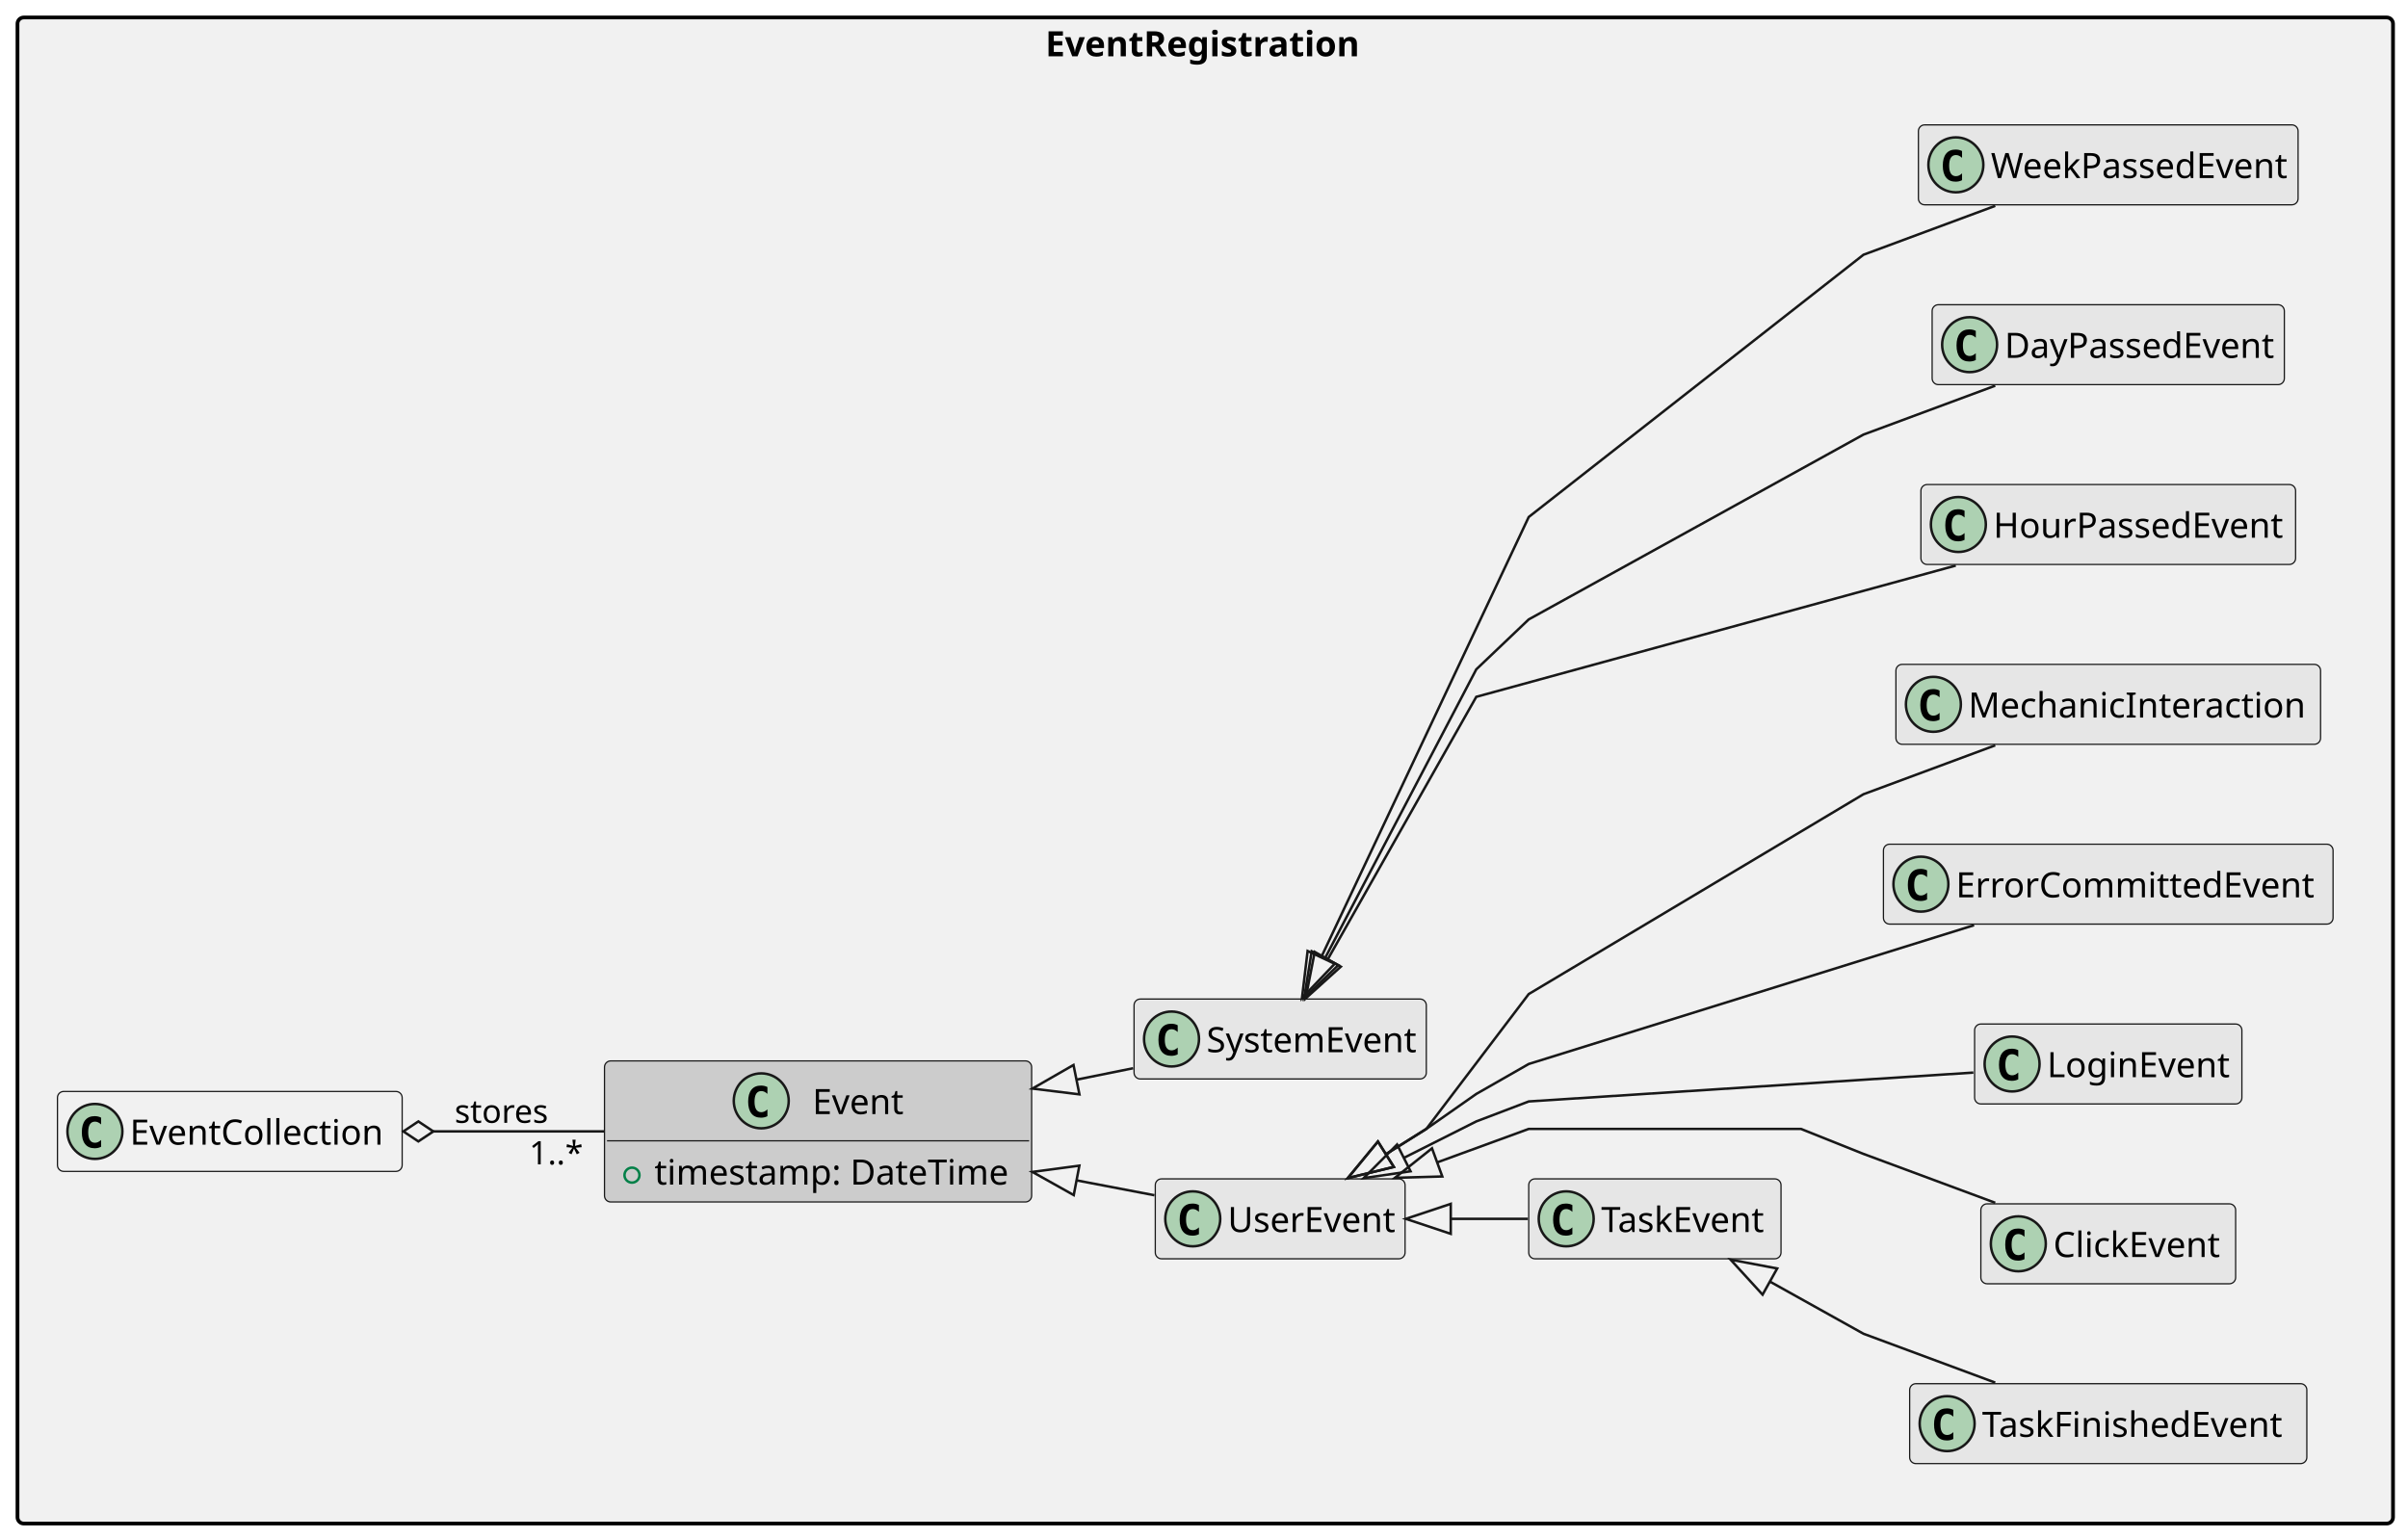
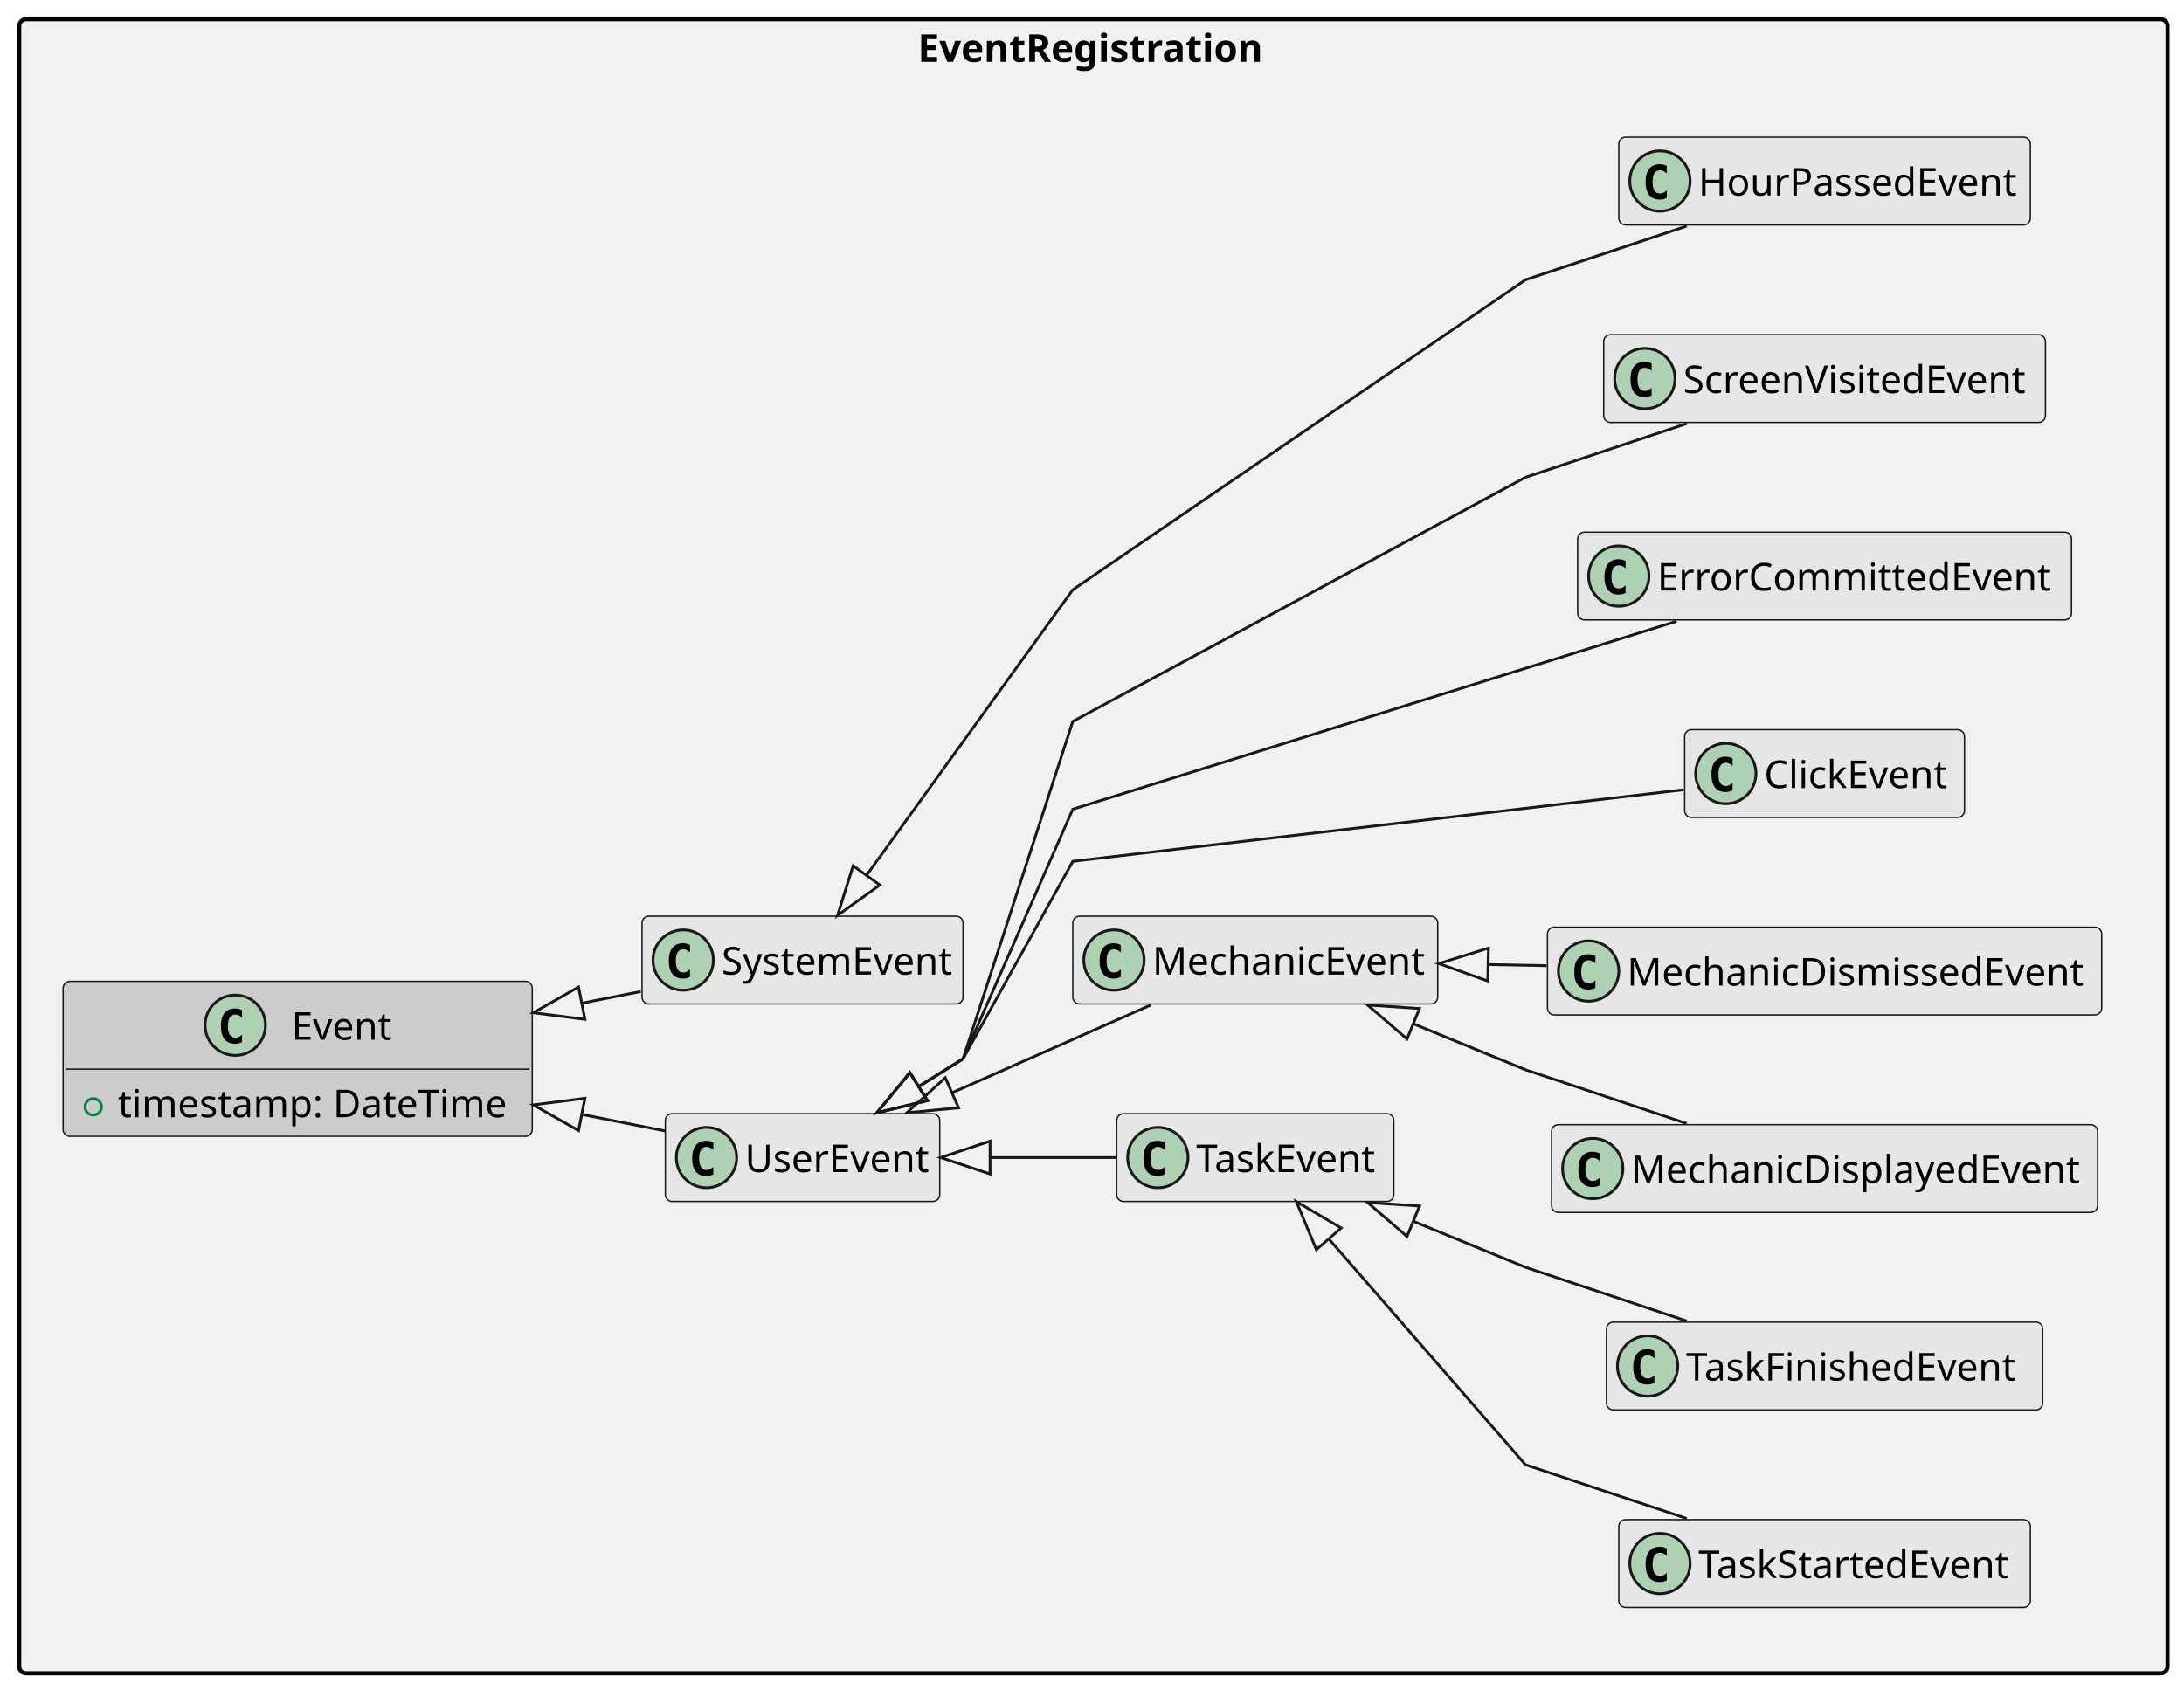
- <svg xmlns="http://www.w3.org/2000/svg" contentStyleType="text/css" height="616px" preserveAspectRatio="none" style="width:964px;height:616px;background:#FFFFFF;" version="1.1" viewBox="0 0 964 616" width="964px" zoomAndPan="magnify">
+ <svg xmlns="http://www.w3.org/2000/svg" contentStyleType="text/css" height="616px" preserveAspectRatio="none" style="width:796px;height:616px;background:#FFFFFF;" version="1.1" viewBox="0 0 796 616" width="796px" zoomAndPan="magnify">
  <defs />
  <g>
    <g id="cluster_EventRegistration">
-       <rect fill="#F1F1F1" height="603" rx="2.5" ry="2.5" style="stroke:#000000;stroke-width:1.5;" width="951" x="7" y="7" />
-       <text fill="#000000" font-family="sans-serif" font-size="14" font-weight="bold" lengthAdjust="spacing" textLength="128" x="418.5" y="22.535">EventRegistration</text>
+       <rect fill="#F1F1F1" height="603" rx="2.5" ry="2.5" style="stroke:#000000;stroke-width:1.5;" width="783" x="7" y="7" />
+       <text fill="#000000" font-family="sans-serif" font-size="14" font-weight="bold" lengthAdjust="spacing" textLength="128" x="334.5" y="22.535">EventRegistration</text>
    </g>
    <g id="elem_Event">
-       <rect codeLine="11" fill="#CCCCCC" height="56.488" id="Event" rx="2.5" ry="2.5" style="stroke:#181818;stroke-width:0.5;" width="171" x="242" y="424.76" />
-       <ellipse cx="304.75" cy="440.76" fill="#ADD1B2" rx="11" ry="11" style="stroke:#181818;stroke-width:1.0;" />
-       <path d="M307.223,446.903 Q306.642,447.202 306.003,447.351 Q305.364,447.501 304.658,447.501 Q302.151,447.501 300.832,445.849 Q299.512,444.197 299.512,441.076 Q299.512,437.947 300.832,436.295 Q302.151,434.643 304.658,434.643 Q305.364,434.643 306.011,434.792 Q306.659,434.942 307.223,435.24 L307.223,437.963 Q306.592,437.382 305.999,437.112 Q305.405,436.842 304.774,436.842 Q303.43,436.842 302.745,437.909 Q302.06,438.976 302.06,441.076 Q302.06,443.168 302.745,444.234 Q303.43,445.301 304.774,445.301 Q305.405,445.301 305.999,445.031 Q306.592,444.762 307.223,444.18 Z " fill="#000000" />
-       <text fill="#000000" font-family="sans-serif" font-size="14" lengthAdjust="spacing" textLength="37" x="325.25" y="446.051">Event</text>
-       <line style="stroke:#181818;stroke-width:0.5;" x1="243" x2="412" y1="456.76" y2="456.76" />
-       <ellipse cx="253" cy="470.504" fill="none" rx="3" ry="3" style="stroke:#038048;stroke-width:1.0;" />
-       <text fill="#000000" font-family="sans-serif" font-size="14" lengthAdjust="spacing" textLength="145" x="262" y="474.295">timestamp: DateTime</text>
+       <rect codeLine="16" fill="#CCCCCC" height="56.488" id="Event" rx="2.5" ry="2.5" style="stroke:#181818;stroke-width:0.5;" width="171" x="23" y="357.76" />
+       <ellipse cx="85.75" cy="373.76" fill="#ADD1B2" rx="11" ry="11" style="stroke:#181818;stroke-width:1.0;" />
+       <path d="M88.223,379.903 Q87.642,380.202 87.003,380.351 Q86.364,380.501 85.658,380.501 Q83.151,380.501 81.832,378.849 Q80.512,377.197 80.512,374.076 Q80.512,370.947 81.832,369.295 Q83.151,367.643 85.658,367.643 Q86.364,367.643 87.011,367.792 Q87.659,367.942 88.223,368.24 L88.223,370.963 Q87.592,370.382 86.999,370.112 Q86.405,369.842 85.774,369.842 Q84.43,369.842 83.745,370.909 Q83.06,371.976 83.06,374.076 Q83.06,376.168 83.745,377.234 Q84.43,378.301 85.774,378.301 Q86.405,378.301 86.999,378.031 Q87.592,377.762 88.223,377.18 Z " fill="#000000" />
+       <text fill="#000000" font-family="sans-serif" font-size="14" lengthAdjust="spacing" textLength="37" x="106.25" y="379.051">Event</text>
+       <line style="stroke:#181818;stroke-width:0.5;" x1="24" x2="193" y1="389.76" y2="389.76" />
+       <ellipse cx="34" cy="403.504" fill="none" rx="3" ry="3" style="stroke:#038048;stroke-width:1.0;" />
+       <text fill="#000000" font-family="sans-serif" font-size="14" lengthAdjust="spacing" textLength="145" x="43" y="407.295">timestamp: DateTime</text>
    </g>
    <g id="elem_UserEvent">
-       <rect codeLine="18" fill="#E6E6E6" height="32" id="UserEvent" rx="2.5" ry="2.5" style="stroke:#181818;stroke-width:0.5;" width="100" x="462.5" y="472" />
-       <ellipse cx="477.5" cy="488" fill="#ADD1B2" rx="11" ry="11" style="stroke:#181818;stroke-width:1.0;" />
-       <path d="M479.973,494.143 Q479.392,494.442 478.753,494.591 Q478.114,494.741 477.408,494.741 Q474.901,494.741 473.582,493.089 Q472.262,491.437 472.262,488.316 Q472.262,485.187 473.582,483.535 Q474.901,481.883 477.408,481.883 Q478.114,481.883 478.761,482.032 Q479.409,482.182 479.973,482.481 L479.973,485.203 Q479.342,484.622 478.749,484.352 Q478.155,484.082 477.524,484.082 Q476.18,484.082 475.495,485.149 Q474.81,486.216 474.81,488.316 Q474.81,490.408 475.495,491.474 Q476.18,492.541 477.524,492.541 Q478.155,492.541 478.749,492.271 Q479.342,492.002 479.973,491.42 Z " fill="#000000" />
-       <text fill="#000000" font-family="sans-serif" font-size="14" lengthAdjust="spacing" textLength="68" x="491.5" y="493.291">UserEvent</text>
+       <rect codeLine="21" fill="#E6E6E6" height="32" id="UserEvent" rx="2.5" ry="2.5" style="stroke:#181818;stroke-width:0.5;" width="100" x="242.5" y="406" />
+       <ellipse cx="257.5" cy="422" fill="#ADD1B2" rx="11" ry="11" style="stroke:#181818;stroke-width:1.0;" />
+       <path d="M259.973,428.143 Q259.392,428.442 258.753,428.591 Q258.114,428.741 257.408,428.741 Q254.901,428.741 253.582,427.089 Q252.262,425.437 252.262,422.316 Q252.262,419.187 253.582,417.535 Q254.901,415.883 257.408,415.883 Q258.114,415.883 258.761,416.032 Q259.409,416.182 259.973,416.481 L259.973,419.203 Q259.342,418.622 258.749,418.352 Q258.155,418.082 257.524,418.082 Q256.18,418.082 255.495,419.149 Q254.81,420.216 254.81,422.316 Q254.81,424.408 255.495,425.474 Q256.18,426.541 257.524,426.541 Q258.155,426.541 258.749,426.271 Q259.342,426.002 259.973,425.42 Z " fill="#000000" />
+       <text fill="#000000" font-family="sans-serif" font-size="14" lengthAdjust="spacing" textLength="68" x="271.5" y="427.291">UserEvent</text>
    </g>
    <g id="elem_SystemEvent">
-       <rect codeLine="19" fill="#E6E6E6" height="32" id="SystemEvent" rx="2.5" ry="2.5" style="stroke:#181818;stroke-width:0.5;" width="117" x="454" y="400" />
-       <ellipse cx="469" cy="416" fill="#ADD1B2" rx="11" ry="11" style="stroke:#181818;stroke-width:1.0;" />
-       <path d="M471.473,422.143 Q470.892,422.442 470.253,422.591 Q469.614,422.741 468.908,422.741 Q466.401,422.741 465.082,421.089 Q463.762,419.437 463.762,416.316 Q463.762,413.187 465.082,411.535 Q466.401,409.883 468.908,409.883 Q469.614,409.883 470.261,410.032 Q470.909,410.182 471.473,410.481 L471.473,413.203 Q470.842,412.622 470.249,412.352 Q469.655,412.082 469.024,412.082 Q467.68,412.082 466.995,413.149 Q466.31,414.216 466.31,416.316 Q466.31,418.408 466.995,419.474 Q467.68,420.541 469.024,420.541 Q469.655,420.541 470.249,420.271 Q470.842,420.002 471.473,419.42 Z " fill="#000000" />
-       <text fill="#000000" font-family="sans-serif" font-size="14" lengthAdjust="spacing" textLength="85" x="483" y="421.291">SystemEvent</text>
+       <rect codeLine="22" fill="#E6E6E6" height="32" id="SystemEvent" rx="2.5" ry="2.5" style="stroke:#181818;stroke-width:0.5;" width="117" x="234" y="334" />
+       <ellipse cx="249" cy="350" fill="#ADD1B2" rx="11" ry="11" style="stroke:#181818;stroke-width:1.0;" />
+       <path d="M251.473,356.143 Q250.892,356.442 250.253,356.591 Q249.614,356.741 248.908,356.741 Q246.401,356.741 245.082,355.089 Q243.762,353.437 243.762,350.316 Q243.762,347.187 245.082,345.535 Q246.401,343.883 248.908,343.883 Q249.614,343.883 250.261,344.032 Q250.909,344.182 251.473,344.481 L251.473,347.203 Q250.842,346.622 250.249,346.352 Q249.655,346.082 249.024,346.082 Q247.68,346.082 246.995,347.149 Q246.31,348.216 246.31,350.316 Q246.31,352.408 246.995,353.474 Q247.68,354.541 249.024,354.541 Q249.655,354.541 250.249,354.271 Q250.842,354.002 251.473,353.42 Z " fill="#000000" />
+       <text fill="#000000" font-family="sans-serif" font-size="14" lengthAdjust="spacing" textLength="85" x="263" y="355.291">SystemEvent</text>
    </g>
    <g id="elem_TaskEvent">
-       <rect codeLine="20" fill="#E6E6E6" height="32" id="TaskEvent" rx="2.5" ry="2.5" style="stroke:#181818;stroke-width:0.5;" width="101" x="612" y="472" />
-       <ellipse cx="627" cy="488" fill="#ADD1B2" rx="11" ry="11" style="stroke:#181818;stroke-width:1.0;" />
-       <path d="M629.473,494.143 Q628.892,494.442 628.253,494.591 Q627.614,494.741 626.908,494.741 Q624.401,494.741 623.082,493.089 Q621.762,491.437 621.762,488.316 Q621.762,485.187 623.082,483.535 Q624.401,481.883 626.908,481.883 Q627.614,481.883 628.261,482.032 Q628.909,482.182 629.473,482.481 L629.473,485.203 Q628.842,484.622 628.249,484.352 Q627.655,484.082 627.024,484.082 Q625.68,484.082 624.995,485.149 Q624.31,486.216 624.31,488.316 Q624.31,490.408 624.995,491.474 Q625.68,492.541 627.024,492.541 Q627.655,492.541 628.249,492.271 Q628.842,492.002 629.473,491.42 Z " fill="#000000" />
-       <text fill="#000000" font-family="sans-serif" font-size="14" lengthAdjust="spacing" textLength="69" x="641" y="493.291">TaskEvent</text>
+       <rect codeLine="23" fill="#E6E6E6" height="32" id="TaskEvent" rx="2.5" ry="2.5" style="stroke:#181818;stroke-width:0.5;" width="101" x="407" y="406" />
+       <ellipse cx="422" cy="422" fill="#ADD1B2" rx="11" ry="11" style="stroke:#181818;stroke-width:1.0;" />
+       <path d="M424.473,428.143 Q423.892,428.442 423.253,428.591 Q422.614,428.741 421.908,428.741 Q419.401,428.741 418.082,427.089 Q416.762,425.437 416.762,422.316 Q416.762,419.187 418.082,417.535 Q419.401,415.883 421.908,415.883 Q422.614,415.883 423.261,416.032 Q423.909,416.182 424.473,416.481 L424.473,419.203 Q423.842,418.622 423.249,418.352 Q422.655,418.082 422.024,418.082 Q420.68,418.082 419.995,419.149 Q419.31,420.216 419.31,422.316 Q419.31,424.408 419.995,425.474 Q420.68,426.541 422.024,426.541 Q422.655,426.541 423.249,426.271 Q423.842,426.002 424.473,425.42 Z " fill="#000000" />
+       <text fill="#000000" font-family="sans-serif" font-size="14" lengthAdjust="spacing" textLength="69" x="436" y="427.291">TaskEvent</text>
    </g>
-     <g id="elem_EventCollection">
-       <rect codeLine="23" fill="#F1F1F1" height="32" id="EventCollection" rx="2.5" ry="2.5" style="stroke:#181818;stroke-width:0.5;" width="138" x="23" y="437" />
-       <ellipse cx="38" cy="453" fill="#ADD1B2" rx="11" ry="11" style="stroke:#181818;stroke-width:1.0;" />
-       <path d="M40.473,459.143 Q39.892,459.442 39.253,459.591 Q38.614,459.741 37.908,459.741 Q35.401,459.741 34.081,458.089 Q32.762,456.437 32.762,453.316 Q32.762,450.187 34.081,448.535 Q35.401,446.883 37.908,446.883 Q38.614,446.883 39.261,447.032 Q39.909,447.182 40.473,447.481 L40.473,450.203 Q39.842,449.622 39.249,449.352 Q38.655,449.082 38.024,449.082 Q36.68,449.082 35.995,450.149 Q35.31,451.216 35.31,453.316 Q35.31,455.408 35.995,456.474 Q36.68,457.541 38.024,457.541 Q38.655,457.541 39.249,457.271 Q39.842,457.002 40.473,456.42 Z " fill="#000000" />
-       <text fill="#000000" font-family="sans-serif" font-size="14" lengthAdjust="spacing" textLength="106" x="52" y="458.291">EventCollection</text>
+     <g id="elem_MechanicEvent">
+       <rect codeLine="24" fill="#E6E6E6" height="32" id="MechanicEvent" rx="2.5" ry="2.5" style="stroke:#181818;stroke-width:0.5;" width="133" x="391" y="334" />
+       <ellipse cx="406" cy="350" fill="#ADD1B2" rx="11" ry="11" style="stroke:#181818;stroke-width:1.0;" />
+       <path d="M408.473,356.143 Q407.892,356.442 407.253,356.591 Q406.614,356.741 405.908,356.741 Q403.401,356.741 402.082,355.089 Q400.762,353.437 400.762,350.316 Q400.762,347.187 402.082,345.535 Q403.401,343.883 405.908,343.883 Q406.614,343.883 407.261,344.032 Q407.909,344.182 408.473,344.481 L408.473,347.203 Q407.842,346.622 407.249,346.352 Q406.655,346.082 406.024,346.082 Q404.68,346.082 403.995,347.149 Q403.31,348.216 403.31,350.316 Q403.31,352.408 403.995,353.474 Q404.68,354.541 406.024,354.541 Q406.655,354.541 407.249,354.271 Q407.842,354.002 408.473,353.42 Z " fill="#000000" />
+       <text fill="#000000" font-family="sans-serif" font-size="14" lengthAdjust="spacing" textLength="101" x="420" y="355.291">MechanicEvent</text>
    </g>
    <g id="elem_ClickEvent">
-       <rect codeLine="27" fill="#E6E6E6" height="32" id="ClickEvent" rx="2.5" ry="2.5" style="stroke:#181818;stroke-width:0.5;" width="102" x="793" y="482" />
-       <ellipse cx="808" cy="498" fill="#ADD1B2" rx="11" ry="11" style="stroke:#181818;stroke-width:1.0;" />
-       <path d="M810.473,504.143 Q809.892,504.442 809.253,504.591 Q808.614,504.741 807.908,504.741 Q805.401,504.741 804.082,503.089 Q802.762,501.437 802.762,498.316 Q802.762,495.187 804.082,493.535 Q805.401,491.883 807.908,491.883 Q808.614,491.883 809.261,492.032 Q809.909,492.182 810.473,492.481 L810.473,495.203 Q809.842,494.622 809.249,494.352 Q808.655,494.082 808.024,494.082 Q806.68,494.082 805.995,495.149 Q805.31,496.216 805.31,498.316 Q805.31,500.408 805.995,501.474 Q806.68,502.541 808.024,502.541 Q808.655,502.541 809.249,502.271 Q809.842,502.002 810.473,501.42 Z " fill="#000000" />
-       <text fill="#000000" font-family="sans-serif" font-size="14" lengthAdjust="spacing" textLength="70" x="822" y="503.291">ClickEvent</text>
+       <rect codeLine="28" fill="#E6E6E6" height="32" id="ClickEvent" rx="2.5" ry="2.5" style="stroke:#181818;stroke-width:0.5;" width="102" x="614" y="266" />
+       <ellipse cx="629" cy="282" fill="#ADD1B2" rx="11" ry="11" style="stroke:#181818;stroke-width:1.0;" />
+       <path d="M631.473,288.143 Q630.892,288.442 630.253,288.591 Q629.614,288.741 628.908,288.741 Q626.401,288.741 625.082,287.089 Q623.762,285.437 623.762,282.316 Q623.762,279.187 625.082,277.535 Q626.401,275.883 628.908,275.883 Q629.614,275.883 630.261,276.032 Q630.909,276.182 631.473,276.481 L631.473,279.203 Q630.842,278.622 630.249,278.352 Q629.655,278.082 629.024,278.082 Q627.68,278.082 626.995,279.149 Q626.31,280.216 626.31,282.316 Q626.31,284.408 626.995,285.474 Q627.68,286.541 629.024,286.541 Q629.655,286.541 630.249,286.271 Q630.842,286.002 631.473,285.42 Z " fill="#000000" />
+       <text fill="#000000" font-family="sans-serif" font-size="14" lengthAdjust="spacing" textLength="70" x="643" y="287.291">ClickEvent</text>
    </g>
-     <g id="elem_LoginEvent">
-       <rect codeLine="28" fill="#E6E6E6" height="32" id="LoginEvent" rx="2.5" ry="2.5" style="stroke:#181818;stroke-width:0.5;" width="107" x="790.5" y="410" />
-       <ellipse cx="805.5" cy="426" fill="#ADD1B2" rx="11" ry="11" style="stroke:#181818;stroke-width:1.0;" />
-       <path d="M807.973,432.143 Q807.392,432.442 806.753,432.591 Q806.114,432.741 805.408,432.741 Q802.901,432.741 801.582,431.089 Q800.262,429.437 800.262,426.316 Q800.262,423.187 801.582,421.535 Q802.901,419.883 805.408,419.883 Q806.114,419.883 806.761,420.032 Q807.409,420.182 807.973,420.481 L807.973,423.203 Q807.342,422.622 806.749,422.352 Q806.155,422.082 805.524,422.082 Q804.18,422.082 803.495,423.149 Q802.81,424.216 802.81,426.316 Q802.81,428.408 803.495,429.474 Q804.18,430.541 805.524,430.541 Q806.155,430.541 806.749,430.271 Q807.342,430.002 807.973,429.42 Z " fill="#000000" />
-       <text fill="#000000" font-family="sans-serif" font-size="14" lengthAdjust="spacing" textLength="75" x="819.5" y="431.291">LoginEvent</text>
+     <g id="elem_ErrorCommittedEvent">
+       <rect codeLine="29" fill="#E6E6E6" height="32" id="ErrorCommittedEvent" rx="2.5" ry="2.5" style="stroke:#181818;stroke-width:0.5;" width="180" x="575" y="194" />
+       <ellipse cx="590" cy="210" fill="#ADD1B2" rx="11" ry="11" style="stroke:#181818;stroke-width:1.0;" />
+       <path d="M592.473,216.143 Q591.892,216.442 591.253,216.591 Q590.614,216.741 589.908,216.741 Q587.401,216.741 586.082,215.089 Q584.762,213.437 584.762,210.316 Q584.762,207.186 586.082,205.535 Q587.401,203.883 589.908,203.883 Q590.614,203.883 591.261,204.032 Q591.909,204.182 592.473,204.481 L592.473,207.203 Q591.842,206.622 591.249,206.352 Q590.655,206.083 590.024,206.083 Q588.68,206.083 587.995,207.149 Q587.31,208.216 587.31,210.316 Q587.31,212.408 587.995,213.474 Q588.68,214.541 590.024,214.541 Q590.655,214.541 591.249,214.271 Q591.842,214.001 592.473,213.42 Z " fill="#000000" />
+       <text fill="#000000" font-family="sans-serif" font-size="14" lengthAdjust="spacing" textLength="148" x="604" y="215.291">ErrorCommittedEvent</text>
+     </g>
+     <g id="elem_ScreenVisitedEvent">
+       <rect codeLine="30" fill="#E6E6E6" height="32" id="ScreenVisitedEvent" rx="2.5" ry="2.5" style="stroke:#181818;stroke-width:0.5;" width="161" x="584.5" y="122" />
+       <ellipse cx="599.5" cy="138" fill="#ADD1B2" rx="11" ry="11" style="stroke:#181818;stroke-width:1.0;" />
+       <path d="M601.973,144.143 Q601.392,144.442 600.753,144.591 Q600.114,144.741 599.408,144.741 Q596.901,144.741 595.582,143.089 Q594.262,141.437 594.262,138.316 Q594.262,135.186 595.582,133.535 Q596.901,131.883 599.408,131.883 Q600.114,131.883 600.761,132.032 Q601.409,132.182 601.973,132.481 L601.973,135.203 Q601.342,134.622 600.749,134.352 Q600.155,134.083 599.524,134.083 Q598.18,134.083 597.495,135.149 Q596.81,136.216 596.81,138.316 Q596.81,140.408 597.495,141.474 Q598.18,142.541 599.524,142.541 Q600.155,142.541 600.749,142.271 Q601.342,142.001 601.973,141.42 Z " fill="#000000" />
+       <text fill="#000000" font-family="sans-serif" font-size="14" lengthAdjust="spacing" textLength="129" x="613.5" y="143.291">ScreenVisitedEvent</text>
+     </g>
+     <g id="elem_HourPassedEvent">
+       <rect codeLine="32" fill="#E6E6E6" height="32" id="HourPassedEvent" rx="2.5" ry="2.5" style="stroke:#181818;stroke-width:0.5;" width="150" x="590" y="50" />
+       <ellipse cx="605" cy="66" fill="#ADD1B2" rx="11" ry="11" style="stroke:#181818;stroke-width:1.0;" />
+       <path d="M607.473,72.143 Q606.892,72.442 606.253,72.591 Q605.614,72.741 604.908,72.741 Q602.401,72.741 601.082,71.089 Q599.762,69.437 599.762,66.316 Q599.762,63.187 601.082,61.535 Q602.401,59.883 604.908,59.883 Q605.614,59.883 606.261,60.032 Q606.909,60.182 607.473,60.48 L607.473,63.203 Q606.842,62.622 606.249,62.352 Q605.655,62.083 605.024,62.083 Q603.68,62.083 602.995,63.149 Q602.31,64.216 602.31,66.316 Q602.31,68.408 602.995,69.474 Q603.68,70.541 605.024,70.541 Q605.655,70.541 606.249,70.271 Q606.842,70.001 607.473,69.42 Z " fill="#000000" />
+       <text fill="#000000" font-family="sans-serif" font-size="14" lengthAdjust="spacing" textLength="118" x="619" y="71.291">HourPassedEvent</text>
+     </g>
+     <g id="elem_TaskStartedEvent">
+       <rect codeLine="34" fill="#E6E6E6" height="32" id="TaskStartedEvent" rx="2.5" ry="2.5" style="stroke:#181818;stroke-width:0.5;" width="150" x="590" y="554" />
+       <ellipse cx="605" cy="570" fill="#ADD1B2" rx="11" ry="11" style="stroke:#181818;stroke-width:1.0;" />
+       <path d="M607.473,576.143 Q606.892,576.442 606.253,576.591 Q605.614,576.741 604.908,576.741 Q602.401,576.741 601.082,575.089 Q599.762,573.437 599.762,570.316 Q599.762,567.187 601.082,565.535 Q602.401,563.883 604.908,563.883 Q605.614,563.883 606.261,564.032 Q606.909,564.182 607.473,564.481 L607.473,567.203 Q606.842,566.622 606.249,566.352 Q605.655,566.082 605.024,566.082 Q603.68,566.082 602.995,567.149 Q602.31,568.216 602.31,570.316 Q602.31,572.408 602.995,573.474 Q603.68,574.541 605.024,574.541 Q605.655,574.541 606.249,574.271 Q606.842,574.001 607.473,573.42 Z " fill="#000000" />
+       <text fill="#000000" font-family="sans-serif" font-size="14" lengthAdjust="spacing" textLength="118" x="619" y="575.291">TaskStartedEvent</text>
    </g>
    <g id="elem_TaskFinishedEvent">
-       <rect codeLine="29" fill="#E6E6E6" height="32" id="TaskFinishedEvent" rx="2.5" ry="2.5" style="stroke:#181818;stroke-width:0.5;" width="159" x="764.5" y="554" />
-       <ellipse cx="779.5" cy="570" fill="#ADD1B2" rx="11" ry="11" style="stroke:#181818;stroke-width:1.0;" />
-       <path d="M781.973,576.143 Q781.392,576.442 780.753,576.591 Q780.114,576.741 779.408,576.741 Q776.901,576.741 775.582,575.089 Q774.262,573.437 774.262,570.316 Q774.262,567.187 775.582,565.535 Q776.901,563.883 779.408,563.883 Q780.114,563.883 780.761,564.032 Q781.409,564.182 781.973,564.481 L781.973,567.203 Q781.342,566.622 780.749,566.352 Q780.155,566.082 779.524,566.082 Q778.18,566.082 777.495,567.149 Q776.81,568.216 776.81,570.316 Q776.81,572.408 777.495,573.474 Q778.18,574.541 779.524,574.541 Q780.155,574.541 780.749,574.271 Q781.342,574.001 781.973,573.42 Z " fill="#000000" />
-       <text fill="#000000" font-family="sans-serif" font-size="14" lengthAdjust="spacing" textLength="127" x="793.5" y="575.291">TaskFinishedEvent</text>
+       <rect codeLine="35" fill="#E6E6E6" height="32" id="TaskFinishedEvent" rx="2.5" ry="2.5" style="stroke:#181818;stroke-width:0.5;" width="159" x="585.5" y="482" />
+       <ellipse cx="600.5" cy="498" fill="#ADD1B2" rx="11" ry="11" style="stroke:#181818;stroke-width:1.0;" />
+       <path d="M602.973,504.143 Q602.392,504.442 601.753,504.591 Q601.114,504.741 600.408,504.741 Q597.901,504.741 596.582,503.089 Q595.262,501.437 595.262,498.316 Q595.262,495.187 596.582,493.535 Q597.901,491.883 600.408,491.883 Q601.114,491.883 601.761,492.032 Q602.409,492.182 602.973,492.481 L602.973,495.203 Q602.342,494.622 601.749,494.352 Q601.155,494.082 600.524,494.082 Q599.18,494.082 598.495,495.149 Q597.81,496.216 597.81,498.316 Q597.81,500.408 598.495,501.474 Q599.18,502.541 600.524,502.541 Q601.155,502.541 601.749,502.271 Q602.342,502.002 602.973,501.42 Z " fill="#000000" />
+       <text fill="#000000" font-family="sans-serif" font-size="14" lengthAdjust="spacing" textLength="127" x="614.5" y="503.291">TaskFinishedEvent</text>
    </g>
-     <g id="elem_ErrorCommittedEvent">
-       <rect codeLine="30" fill="#E6E6E6" height="32" id="ErrorCommittedEvent" rx="2.5" ry="2.5" style="stroke:#181818;stroke-width:0.5;" width="180" x="754" y="338" />
-       <ellipse cx="769" cy="354" fill="#ADD1B2" rx="11" ry="11" style="stroke:#181818;stroke-width:1.0;" />
-       <path d="M771.473,360.143 Q770.892,360.442 770.253,360.591 Q769.614,360.741 768.908,360.741 Q766.401,360.741 765.082,359.089 Q763.762,357.437 763.762,354.316 Q763.762,351.187 765.082,349.535 Q766.401,347.883 768.908,347.883 Q769.614,347.883 770.261,348.032 Q770.909,348.182 771.473,348.481 L771.473,351.203 Q770.842,350.622 770.249,350.352 Q769.655,350.082 769.024,350.082 Q767.68,350.082 766.995,351.149 Q766.31,352.216 766.31,354.316 Q766.31,356.408 766.995,357.474 Q767.68,358.541 769.024,358.541 Q769.655,358.541 770.249,358.271 Q770.842,358.002 771.473,357.42 Z " fill="#000000" />
-       <text fill="#000000" font-family="sans-serif" font-size="14" lengthAdjust="spacing" textLength="148" x="783" y="359.291">ErrorCommittedEvent</text>
+     <g id="elem_MechanicDisplayedEvent">
+       <rect codeLine="37" fill="#E6E6E6" height="32" id="MechanicDisplayedEvent" rx="2.5" ry="2.5" style="stroke:#181818;stroke-width:0.5;" width="199" x="565.5" y="410" />
+       <ellipse cx="580.5" cy="426" fill="#ADD1B2" rx="11" ry="11" style="stroke:#181818;stroke-width:1.0;" />
+       <path d="M582.973,432.143 Q582.392,432.442 581.753,432.591 Q581.114,432.741 580.408,432.741 Q577.901,432.741 576.582,431.089 Q575.262,429.437 575.262,426.316 Q575.262,423.187 576.582,421.535 Q577.901,419.883 580.408,419.883 Q581.114,419.883 581.761,420.032 Q582.409,420.182 582.973,420.481 L582.973,423.203 Q582.342,422.622 581.749,422.352 Q581.155,422.082 580.524,422.082 Q579.18,422.082 578.495,423.149 Q577.81,424.216 577.81,426.316 Q577.81,428.408 578.495,429.474 Q579.18,430.541 580.524,430.541 Q581.155,430.541 581.749,430.271 Q582.342,430.002 582.973,429.42 Z " fill="#000000" />
+       <text fill="#000000" font-family="sans-serif" font-size="14" lengthAdjust="spacing" textLength="167" x="594.5" y="431.291">MechanicDisplayedEvent</text>
    </g>
-     <g id="elem_HourPassedEvent">
-       <rect codeLine="31" fill="#E6E6E6" height="32" id="HourPassedEvent" rx="2.5" ry="2.5" style="stroke:#181818;stroke-width:0.5;" width="150" x="769" y="194" />
-       <ellipse cx="784" cy="210" fill="#ADD1B2" rx="11" ry="11" style="stroke:#181818;stroke-width:1.0;" />
-       <path d="M786.473,216.143 Q785.892,216.442 785.253,216.591 Q784.614,216.741 783.908,216.741 Q781.401,216.741 780.082,215.089 Q778.762,213.437 778.762,210.316 Q778.762,207.186 780.082,205.535 Q781.401,203.883 783.908,203.883 Q784.614,203.883 785.261,204.032 Q785.909,204.182 786.473,204.481 L786.473,207.203 Q785.842,206.622 785.249,206.352 Q784.655,206.083 784.024,206.083 Q782.68,206.083 781.995,207.149 Q781.31,208.216 781.31,210.316 Q781.31,212.408 781.995,213.474 Q782.68,214.541 784.024,214.541 Q784.655,214.541 785.249,214.271 Q785.842,214.001 786.473,213.42 Z " fill="#000000" />
-       <text fill="#000000" font-family="sans-serif" font-size="14" lengthAdjust="spacing" textLength="118" x="798" y="215.291">HourPassedEvent</text>
-     </g>
-     <g id="elem_DayPassedEvent">
-       <rect codeLine="32" fill="#E6E6E6" height="32" id="DayPassedEvent" rx="2.5" ry="2.5" style="stroke:#181818;stroke-width:0.5;" width="141" x="773.5" y="122" />
-       <ellipse cx="788.5" cy="138" fill="#ADD1B2" rx="11" ry="11" style="stroke:#181818;stroke-width:1.0;" />
-       <path d="M790.973,144.143 Q790.392,144.442 789.753,144.591 Q789.114,144.741 788.408,144.741 Q785.901,144.741 784.582,143.089 Q783.262,141.437 783.262,138.316 Q783.262,135.186 784.582,133.535 Q785.901,131.883 788.408,131.883 Q789.114,131.883 789.761,132.032 Q790.409,132.182 790.973,132.481 L790.973,135.203 Q790.342,134.622 789.749,134.352 Q789.155,134.083 788.524,134.083 Q787.18,134.083 786.495,135.149 Q785.81,136.216 785.81,138.316 Q785.81,140.408 786.495,141.474 Q787.18,142.541 788.524,142.541 Q789.155,142.541 789.749,142.271 Q790.342,142.001 790.973,141.42 Z " fill="#000000" />
-       <text fill="#000000" font-family="sans-serif" font-size="14" lengthAdjust="spacing" textLength="109" x="802.5" y="143.291">DayPassedEvent</text>
-     </g>
-     <g id="elem_WeekPassedEvent">
-       <rect codeLine="33" fill="#E6E6E6" height="32" id="WeekPassedEvent" rx="2.5" ry="2.5" style="stroke:#181818;stroke-width:0.5;" width="152" x="768" y="50" />
-       <ellipse cx="783" cy="66" fill="#ADD1B2" rx="11" ry="11" style="stroke:#181818;stroke-width:1.0;" />
-       <path d="M785.473,72.143 Q784.892,72.442 784.253,72.591 Q783.614,72.741 782.908,72.741 Q780.401,72.741 779.082,71.089 Q777.762,69.437 777.762,66.316 Q777.762,63.187 779.082,61.535 Q780.401,59.883 782.908,59.883 Q783.614,59.883 784.261,60.032 Q784.909,60.182 785.473,60.48 L785.473,63.203 Q784.842,62.622 784.249,62.352 Q783.655,62.083 783.024,62.083 Q781.68,62.083 780.995,63.149 Q780.31,64.216 780.31,66.316 Q780.31,68.408 780.995,69.474 Q781.68,70.541 783.024,70.541 Q783.655,70.541 784.249,70.271 Q784.842,70.001 785.473,69.42 Z " fill="#000000" />
-       <text fill="#000000" font-family="sans-serif" font-size="14" lengthAdjust="spacing" textLength="120" x="797" y="71.291">WeekPassedEvent</text>
-     </g>
-     <g id="elem_MechanicInteraction">
-       <rect codeLine="34" fill="#E6E6E6" height="32" id="MechanicInteraction" rx="2.5" ry="2.5" style="stroke:#181818;stroke-width:0.5;" width="170" x="759" y="266" />
-       <ellipse cx="774" cy="282" fill="#ADD1B2" rx="11" ry="11" style="stroke:#181818;stroke-width:1.0;" />
-       <path d="M776.473,288.143 Q775.892,288.442 775.253,288.591 Q774.614,288.741 773.908,288.741 Q771.401,288.741 770.082,287.089 Q768.762,285.437 768.762,282.316 Q768.762,279.187 770.082,277.535 Q771.401,275.883 773.908,275.883 Q774.614,275.883 775.261,276.032 Q775.909,276.182 776.473,276.481 L776.473,279.203 Q775.842,278.622 775.249,278.352 Q774.655,278.082 774.024,278.082 Q772.68,278.082 771.995,279.149 Q771.31,280.216 771.31,282.316 Q771.31,284.408 771.995,285.474 Q772.68,286.541 774.024,286.541 Q774.655,286.541 775.249,286.271 Q775.842,286.002 776.473,285.42 Z " fill="#000000" />
-       <text fill="#000000" font-family="sans-serif" font-size="14" lengthAdjust="spacing" textLength="138" x="788" y="287.291">MechanicInteraction</text>
+     <g id="elem_MechanicDismissedEvent">
+       <rect codeLine="38" fill="#E6E6E6" height="32" id="MechanicDismissedEvent" rx="2.5" ry="2.5" style="stroke:#181818;stroke-width:0.5;" width="202" x="564" y="338" />
+       <ellipse cx="579" cy="354" fill="#ADD1B2" rx="11" ry="11" style="stroke:#181818;stroke-width:1.0;" />
+       <path d="M581.473,360.143 Q580.892,360.442 580.253,360.591 Q579.614,360.741 578.908,360.741 Q576.401,360.741 575.082,359.089 Q573.762,357.437 573.762,354.316 Q573.762,351.187 575.082,349.535 Q576.401,347.883 578.908,347.883 Q579.614,347.883 580.261,348.032 Q580.909,348.182 581.473,348.481 L581.473,351.203 Q580.842,350.622 580.249,350.352 Q579.655,350.082 579.024,350.082 Q577.68,350.082 576.995,351.149 Q576.31,352.216 576.31,354.316 Q576.31,356.408 576.995,357.474 Q577.68,358.541 579.024,358.541 Q579.655,358.541 580.249,358.271 Q580.842,358.002 581.473,357.42 Z " fill="#000000" />
+       <text fill="#000000" font-family="sans-serif" font-size="14" lengthAdjust="spacing" textLength="170" x="593" y="359.291">MechanicDismissedEvent</text>
    </g>
    <g id="link_Event_UserEvent">
-       <path d="M430.98,472.6 C447.72,475.8 447.08,475.68 462.16,478.56 " fill="none" id="Event-backto-UserEvent" style="stroke:#181818;stroke-width:1.0;" />
-       <polygon fill="none" points="413.3,469.22,429.853,478.493,432.106,466.706,413.3,469.22" style="stroke:#181818;stroke-width:1.0;" />
+       <path d="M212.029,406.279 C228.529,409.539 227.63,409.37 242.49,412.31 " fill="none" id="Event-backto-UserEvent" style="stroke:#181818;stroke-width:1.0;" />
+       <polygon fill="none" points="194.37,402.79,210.866,412.165,213.192,400.393,194.37,402.79" style="stroke:#181818;stroke-width:1.0;" />
    </g>
    <g id="link_Event_SystemEvent">
-       <path d="M430.943,432.283 C444.593,429.523 440.8,430.29 453.63,427.7 " fill="none" id="Event-backto-SystemEvent" style="stroke:#181818;stroke-width:1.0;" />
-       <polygon fill="none" points="413.3,435.85,432.132,438.164,429.754,426.402,413.3,435.85" style="stroke:#181818;stroke-width:1.0;" />
+       <path d="M212.028,365.718 C225.278,363.098 221.05,363.94 233.52,361.47 " fill="none" id="Event-backto-SystemEvent" style="stroke:#181818;stroke-width:1.0;" />
+       <polygon fill="none" points="194.37,369.21,213.192,371.604,210.864,359.832,194.37,369.21" style="stroke:#181818;stroke-width:1.0;" />
    </g>
    <g id="link_UserEvent_TaskEvent">
-       <path d="M580.78,488 C596.51,488 595.91,488 611.68,488 " fill="none" id="UserEvent-backto-TaskEvent" style="stroke:#181818;stroke-width:1.0;" />
-       <polygon fill="none" points="562.78,488,580.78,494,580.78,482,562.78,488" style="stroke:#181818;stroke-width:1.0;" />
+       <path d="M360.85,422 C381.09,422 386.48,422 406.76,422 " fill="none" id="UserEvent-backto-TaskEvent" style="stroke:#181818;stroke-width:1.0;" />
+       <polygon fill="none" points="342.85,422,360.85,428,360.85,416,342.85,422" style="stroke:#181818;stroke-width:1.0;" />
    </g>
-     <g id="link_EventCollection_Event">
-       <path codeLine="24" d="M173.48,453 C198.64,453 215.44,453 241.86,453 " fill="none" id="EventCollection-backto-Event" style="stroke:#181818;stroke-width:1.0;" />
-       <polygon fill="none" points="161.48,453,167.48,457,173.48,453,167.48,449,161.48,453" style="stroke:#181818;stroke-width:1.0;" />
-       <text fill="#000000" font-family="sans-serif" font-size="13" lengthAdjust="spacing" textLength="39" x="182" y="449.568">stores</text>
-       <text fill="#000000" font-family="sans-serif" font-size="13" lengthAdjust="spacing" textLength="22" x="211.857" y="466.202">1..*</text>
+     <g id="link_UserEvent_MechanicEvent">
+       <path d="M346.955,398.387 C373.535,386.647 392.76,378.15 419.38,366.4 " fill="none" id="UserEvent-backto-MechanicEvent" style="stroke:#181818;stroke-width:1.0;" />
+       <polygon fill="none" points="330.49,405.66,349.38,403.876,344.531,392.899,330.49,405.66" style="stroke:#181818;stroke-width:1.0;" />
    </g>
    <g id="link_UserEvent_ClickEvent">
-       <path d="M575.337,465.402 C601.307,455.912 612,452 612,452 C612,452 721,452 721,452 C721,452 746,462 746,462 C746,462 773.18,472.09 798.76,481.58 " fill="none" id="UserEvent-backto-ClickEvent" style="stroke:#181818;stroke-width:1.0;" />
-       <polygon fill="none" points="558.43,471.58,577.396,471.038,573.277,459.767,558.43,471.58" style="stroke:#181818;stroke-width:1.0;" />
+       <path d="M334.813,396.133 C350.023,386.603 351,386 351,386 C351,386 391,314 391,314 C391,314 534.73,297.15 613.61,287.91 " fill="none" id="UserEvent-backto-ClickEvent" style="stroke:#181818;stroke-width:1.0;" />
+       <polygon fill="none" points="319.56,405.69,337.999,401.217,331.628,391.048,319.56,405.69" style="stroke:#181818;stroke-width:1.0;" />
    </g>
-     <g id="link_UserEvent_LoginEvent">
-       <path d="M561.997,463.595 C583.227,452.905 591,449 591,449 C591,449 612,441 612,441 C612,441 721.8,433.87 790,429.44 " fill="none" id="UserEvent-backto-LoginEvent" style="stroke:#181818;stroke-width:1.0;" />
-       <polygon fill="none" points="545.92,471.69,564.695,468.954,559.298,458.236,545.92,471.69" style="stroke:#181818;stroke-width:1.0;" />
+     <g id="link_UserEvent_ErrorCommittedEvent">
+       <path d="M334.813,396.133 C350.023,386.603 351,386 351,386 C351,386 391,295 391,295 C391,295 531.65,251.21 611.04,226.49 " fill="none" id="UserEvent-backto-ErrorCommittedEvent" style="stroke:#181818;stroke-width:1.0;" />
+       <polygon fill="none" points="319.56,405.69,337.999,401.217,331.628,391.048,319.56,405.69" style="stroke:#181818;stroke-width:1.0;" />
+     </g>
+     <g id="link_UserEvent_ScreenVisitedEvent">
+       <path d="M334.813,396.133 C350.023,386.603 351,386 351,386 C351,386 391,263 391,263 C391,263 556,174 556,174 C556,174 586.26,163.91 614.74,154.42 " fill="none" id="UserEvent-backto-ScreenVisitedEvent" style="stroke:#181818;stroke-width:1.0;" />
+       <polygon fill="none" points="319.56,405.69,337.999,401.217,331.628,391.048,319.56,405.69" style="stroke:#181818;stroke-width:1.0;" />
+     </g>
+     <g id="link_SystemEvent_HourPassedEvent">
+       <path d="M315.798,319.127 C341.728,283.217 391,215 391,215 C391,215 556,102 556,102 C556,102 586.26,91.91 614.74,82.42 " fill="none" id="SystemEvent-backto-HourPassedEvent" style="stroke:#181818;stroke-width:1.0;" />
+       <polygon fill="none" points="305.26,333.72,320.662,322.639,310.933,315.614,305.26,333.72" style="stroke:#181818;stroke-width:1.0;" />
+     </g>
+     <g id="link_TaskEvent_TaskStartedEvent">
+       <path d="M484.289,451.627 C511.249,482.596 556,534 556,534 C556,534 586.26,544.09 614.74,553.58 " fill="none" id="TaskEvent-backto-TaskStartedEvent" style="stroke:#181818;stroke-width:1.0;" />
+       <polygon fill="none" points="472.47,438.05,479.763,455.566,488.814,447.687,472.47,438.05" style="stroke:#181818;stroke-width:1.0;" />
    </g>
    <g id="link_TaskEvent_TaskFinishedEvent">
-       <path d="M708.541,513.116 C732.251,526.336 746,534 746,534 C746,534 773.18,544.09 798.76,553.58 " fill="none" id="TaskEvent-backto-TaskFinishedEvent" style="stroke:#181818;stroke-width:1.0;" />
-       <polygon fill="none" points="692.82,504.35,705.619,518.356,711.463,507.875,692.82,504.35" style="stroke:#181818;stroke-width:1.0;" />
+       <path d="M515.092,445.215 C542.012,456.265 556,462 556,462 C556,462 586.26,472.09 614.74,481.58 " fill="none" id="TaskEvent-backto-TaskFinishedEvent" style="stroke:#181818;stroke-width:1.0;" />
+       <polygon fill="none" points="498.44,438.38,512.813,450.766,517.37,439.665,498.44,438.38" style="stroke:#181818;stroke-width:1.0;" />
    </g>
-     <g id="link_UserEvent_ErrorCommittedEvent">
-       <path d="M554.813,462.133 C570.023,452.603 571,452 571,452 C571,452 591,438 591,438 C591,438 612,426 612,426 C612,426 722.12,391.68 790.29,370.43 " fill="none" id="UserEvent-backto-ErrorCommittedEvent" style="stroke:#181818;stroke-width:1.0;" />
-       <polygon fill="none" points="539.56,471.69,557.999,467.217,551.628,457.048,539.56,471.69" style="stroke:#181818;stroke-width:1.0;" />
+     <g id="link_MechanicEvent_MechanicDisplayedEvent">
+       <path d="M515.092,373.215 C542.012,384.265 556,390 556,390 C556,390 586.26,400.09 614.74,409.58 " fill="none" id="MechanicEvent-backto-MechanicDisplayedEvent" style="stroke:#181818;stroke-width:1.0;" />
+       <polygon fill="none" points="498.44,366.38,512.813,378.766,517.37,367.665,498.44,366.38" style="stroke:#181818;stroke-width:1.0;" />
    </g>
-     <g id="link_SystemEvent_HourPassedEvent">
-       <path d="M531.553,384.083 C552.083,347.793 591,279 591,279 C591,279 708.42,246.85 782.96,226.44 " fill="none" id="SystemEvent-backto-HourPassedEvent" style="stroke:#181818;stroke-width:1.0;" />
-       <polygon fill="none" points="522.69,399.75,536.775,387.038,526.331,381.129,522.69,399.75" style="stroke:#181818;stroke-width:1.0;" />
-     </g>
-     <g id="link_SystemEvent_DayPassedEvent">
-       <path d="M530.44,383.654 C550.62,345.114 591,268 591,268 C591,268 612,248 612,248 C612,248 746,174 746,174 C746,174 773.18,163.91 798.76,154.42 " fill="none" id="SystemEvent-backto-DayPassedEvent" style="stroke:#181818;stroke-width:1.0;" />
-       <polygon fill="none" points="522.09,399.6,535.755,386.437,525.124,380.87,522.09,399.6" style="stroke:#181818;stroke-width:1.0;" />
-     </g>
-     <g id="link_SystemEvent_WeekPassedEvent">
-       <path d="M528.904,383.318 C552.124,334.048 612,207 612,207 C612,207 746,102 746,102 C746,102 773.18,91.91 798.76,82.42 " fill="none" id="SystemEvent-backto-WeekPassedEvent" style="stroke:#181818;stroke-width:1.0;" />
-       <polygon fill="none" points="521.23,399.6,534.331,385.875,523.476,380.76,521.23,399.6" style="stroke:#181818;stroke-width:1.0;" />
-     </g>
-     <g id="link_UserEvent_MechanicInteraction">
-       <path d="M554.813,462.133 C570.023,452.603 571,452 571,452 C571,452 612,398 612,398 C612,398 746,318 746,318 C746,318 773.18,307.91 798.76,298.42 " fill="none" id="UserEvent-backto-MechanicInteraction" style="stroke:#181818;stroke-width:1.0;" />
-       <polygon fill="none" points="539.56,471.69,557.999,467.217,551.628,457.048,539.56,471.69" style="stroke:#181818;stroke-width:1.0;" />
+     <g id="link_MechanicEvent_MechanicDismissedEvent">
+       <path d="M542.366,351.638 C554.926,351.888 550.34,351.79 563.7,352.05 " fill="none" id="MechanicEvent-backto-MechanicDismissedEvent" style="stroke:#181818;stroke-width:1.0;" />
+       <polygon fill="none" points="524.37,351.28,542.247,357.637,542.486,345.639,524.37,351.28" style="stroke:#181818;stroke-width:1.0;" />
    </g>
  </g>
</svg>
